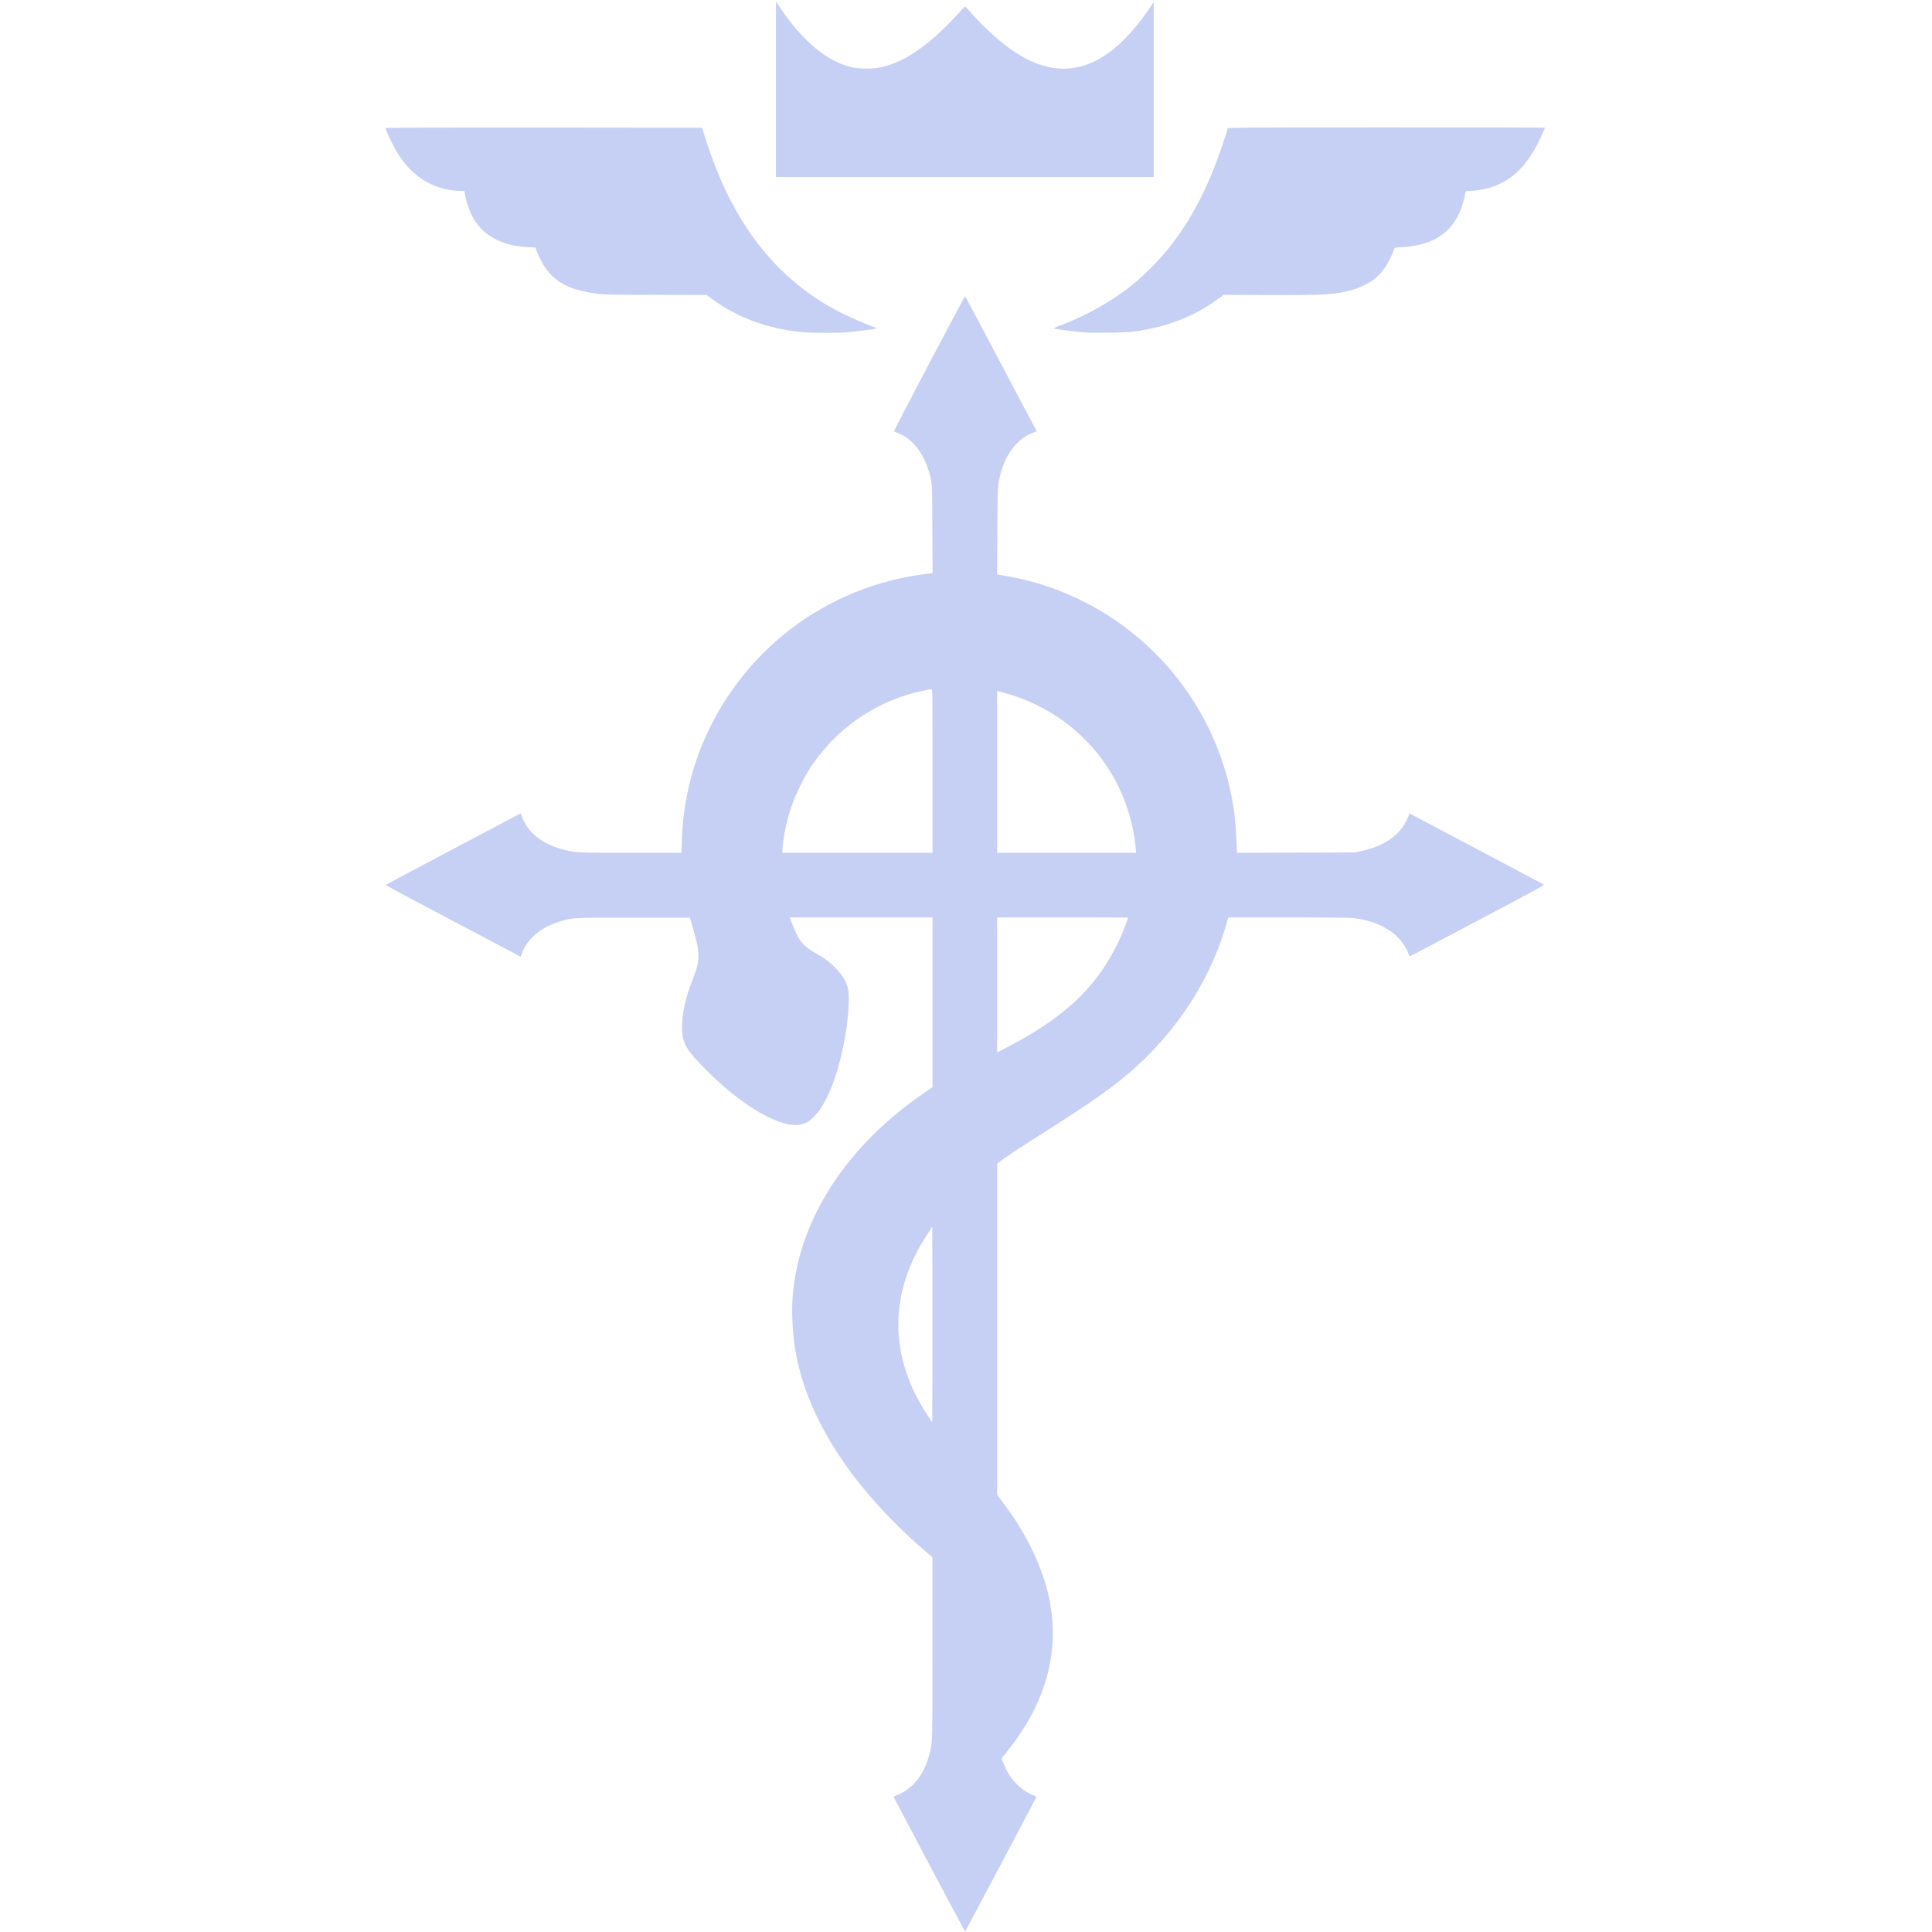
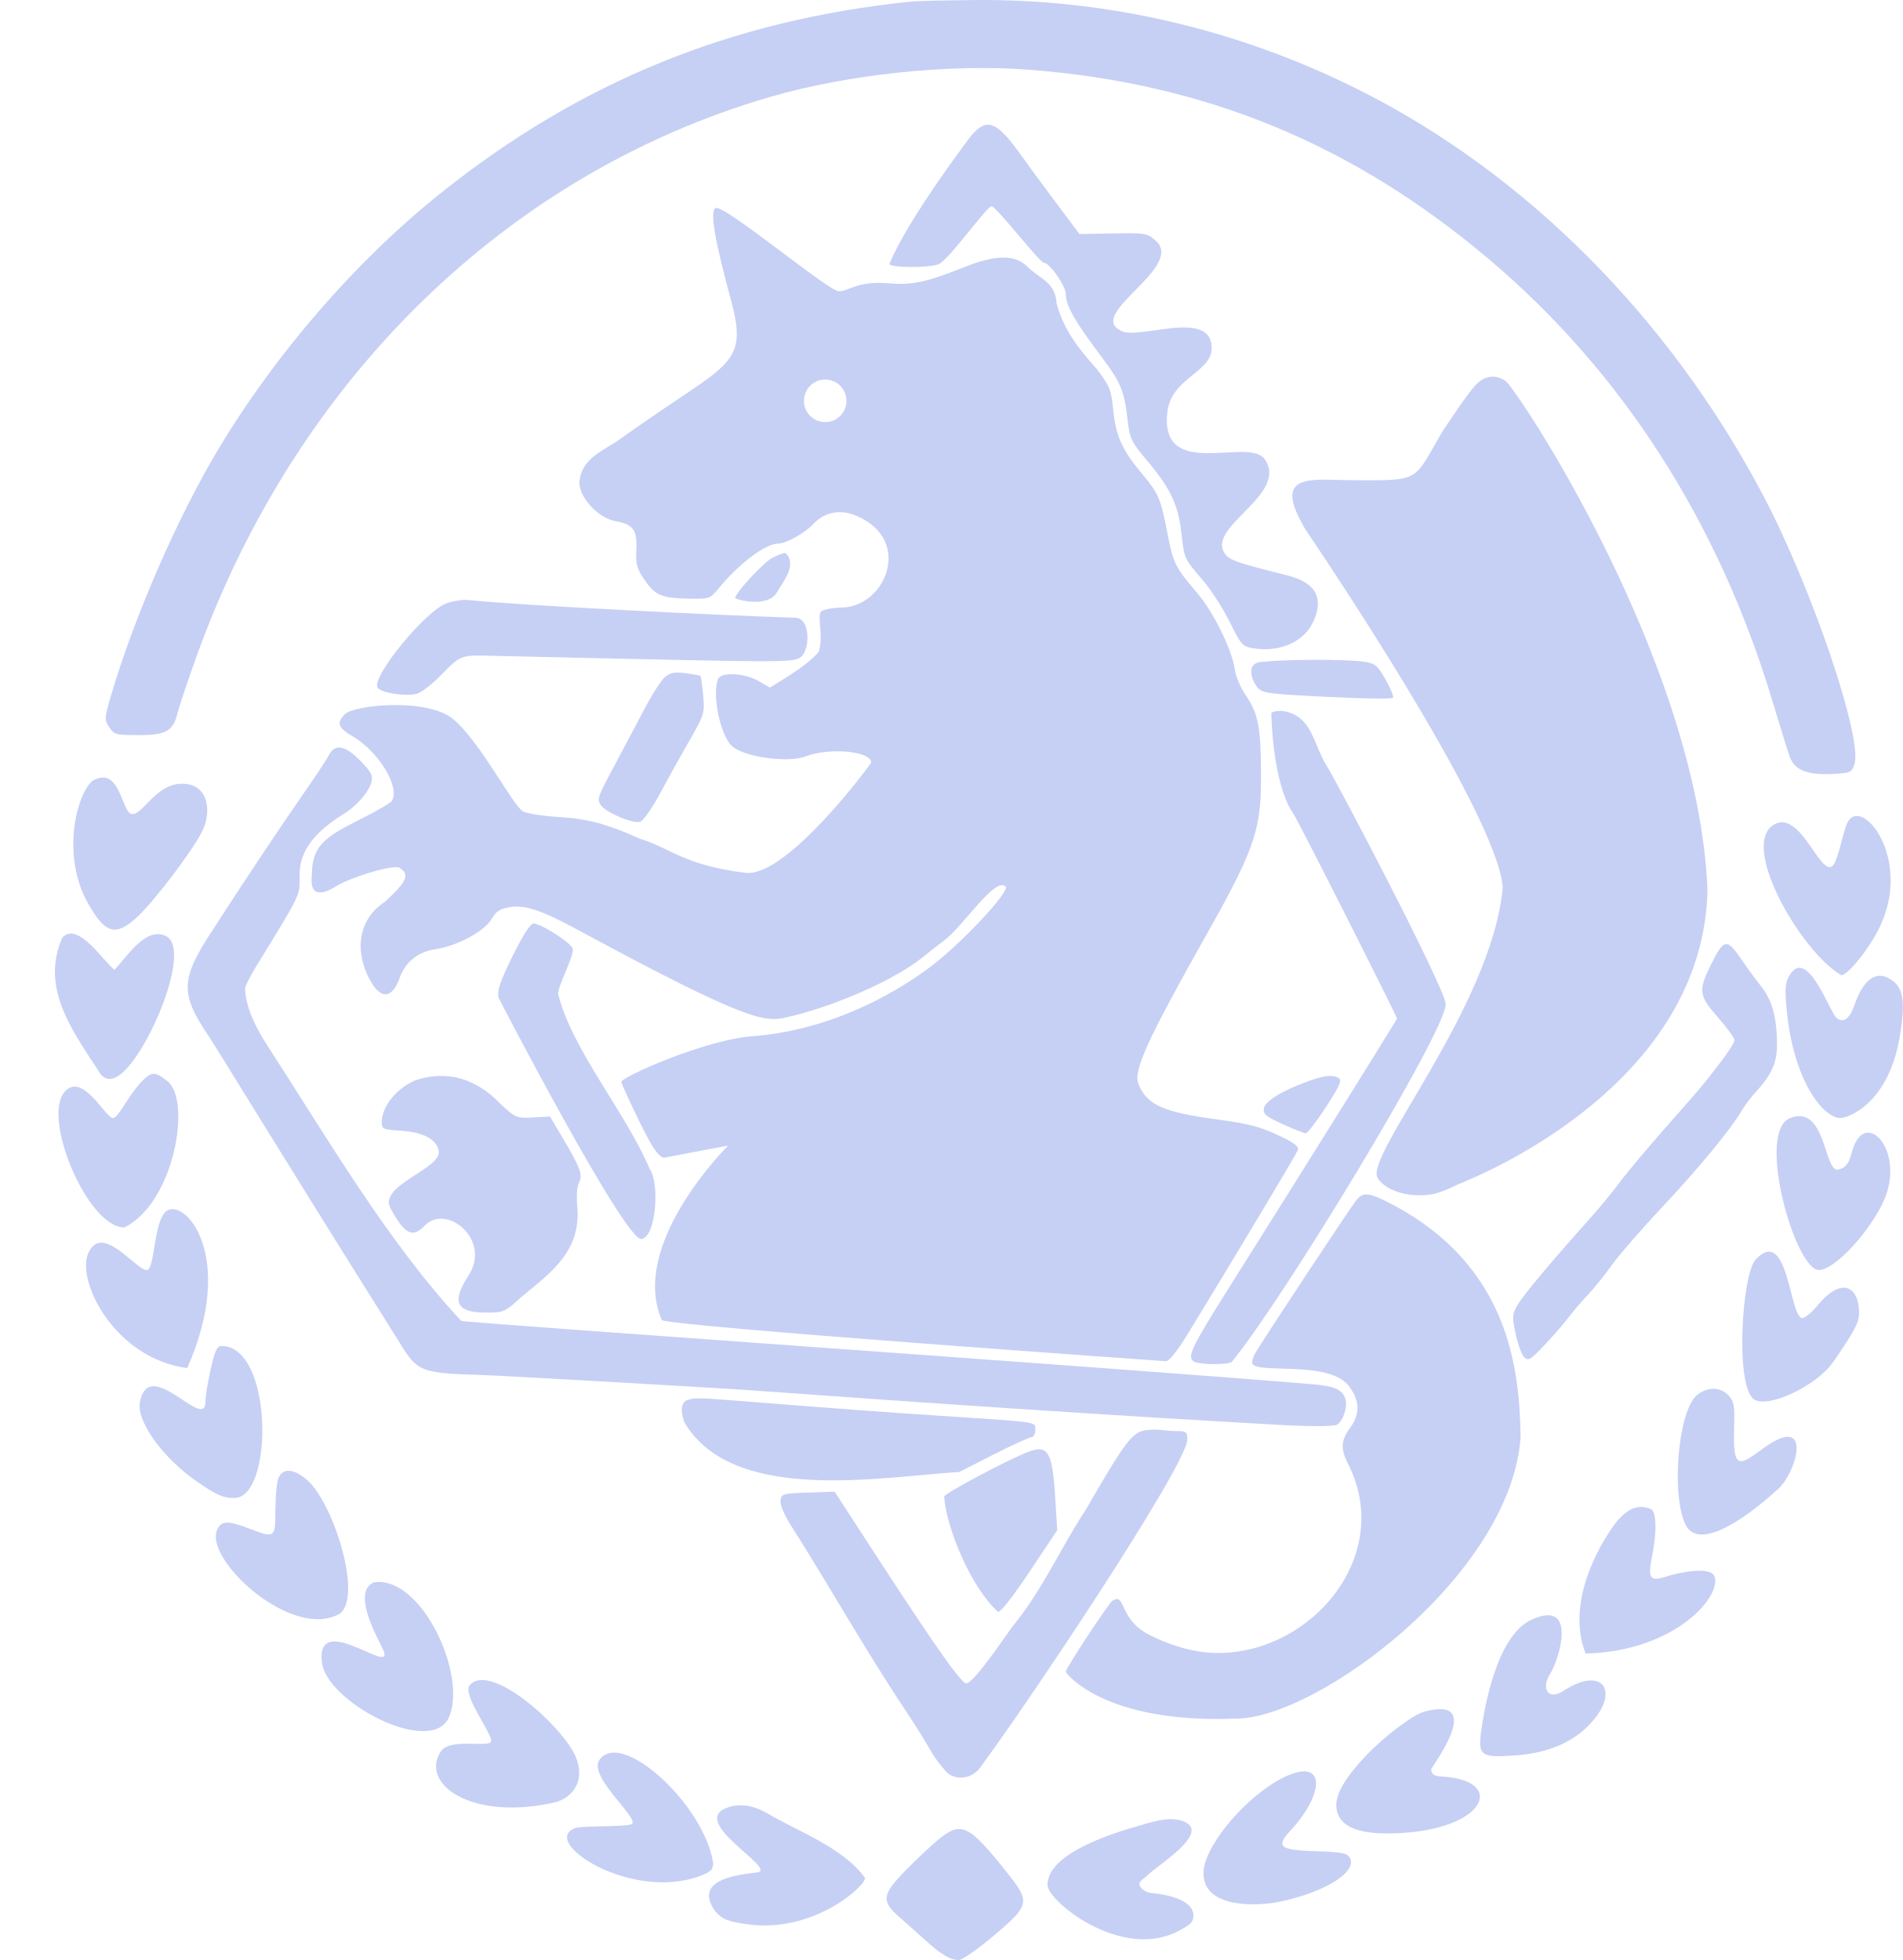
- <svg xmlns="http://www.w3.org/2000/svg" version="1.1" viewBox="-659 0 3319 3319" width="32" height="32" preserveAspectRatio="xMidYMid meet">
-   <g fill="#c6d0f5">
-     <path d="M937.5 3203.3 c-33.5 -63.5 -61.1 -115.8 -61.3 -116.2 -0.1 -0.4 2.4 -1.8 5.5 -3 27.3 -11.1 45.9 -34.2 55.6 -69.1 5.8 -21 5.7 -16.8 5.6 -185.1 l0 -154.4 -14.8 -12.8 c-122.8 -106.7 -199 -223.8 -220 -338.2 -5.5 -30.2 -7.6 -70.5 -5.2 -99.8 11.1 -131.4 93.8 -257.9 227.9 -348.7 l12.2 -8.3 0 -145.8 0 -145.9 -122.6 0 -122.5 0 0.7 2.3 c1.6 5.2 7.9 20.7 10.9 26.7 7.5 15 15.6 22.9 33.8 33.1 13.1 7.3 21 13.1 30.6 22.3 13 12.6 20.3 23.9 23.6 36.7 3.7 13.9 1 54.3 -6.1 91.6 -11.4 60.7 -30.6 108.4 -52.3 130 -7.3 7.4 -13 10.8 -21.3 12.9 -32.5 8.4 -99.5 -29.4 -161.4 -91.1 -37.2 -37.1 -43.8 -48.5 -43.7 -75.5 0 -25.1 5.8 -50.9 18.9 -84.3 6.7 -17 8.3 -22.8 9 -33.7 0.9 -12.4 -0.9 -23.4 -8 -48.3 l-6.4 -22.2 -97.3 0 c-106.7 0 -102.9 -0.2 -124.6 6.1 -33.7 9.7 -57.9 30.1 -67.2 56.5 l-1.6 4.5 -64.5 -34.1 c-35.5 -18.7 -87.8 -46.4 -116.3 -61.4 -28.5 -15.1 -51.5 -27.6 -51.2 -27.9 0.3 -0.3 52.6 -28.1 116.3 -61.8 l115.7 -61.2 2.1 5.8 c11.6 32.1 45.3 54.4 91.4 60.6 8.3 1.1 28.5 1.4 96.6 1.4 l86.1 0 0.6 -20.7 c4.1 -143.4 73.6 -277.5 189.2 -365.3 65.8 -50 146.1 -82.6 227.8 -92.7 l13.8 -1.7 -0.4 -75 c-0.3 -83.5 -0.2 -81.8 -7.4 -104 -9.9 -30.6 -29.3 -53.5 -52.8 -62.1 -2.7 -1 -5.4 -2.1 -5.8 -2.5 -0.8 -0.7 121.1 -232 122.2 -232 0.5 0 27.4 50.7 115.8 218.1 l7.2 13.6 -6.8 2.7 c-26.4 10.4 -46.9 36.7 -55.5 71.6 -4.8 19.3 -4.8 20.2 -5.3 97.7 l-0.4 74.2 3.3 0.5 c41.5 6.8 72 15 105.8 28.3 92.2 36.4 171.1 100.7 225.2 183.8 39 59.8 63.8 126.8 73.3 197.7 1.4 10.8 2.9 30.6 4.1 56.1 l0.6 11.8 101.2 -0.4 101.1 -0.3 12.2 -2.7 c40.9 -9 67.2 -28.3 79.3 -58.2 l2.5 -6.1 114 60.3 c62.7 33.2 115 60.9 116.2 61.6 2.1 1.1 -7.9 6.6 -112.5 61.9 -63.1 33.4 -115.4 61 -116.3 61.3 -1.2 0.5 -2.1 -0.8 -3.8 -5.2 -12.5 -32.7 -47.9 -55 -95.3 -60.2 -6.2 -0.7 -46.4 -1.1 -111.7 -1.1 l-102 0 -1.6 5.8 c-22.8 81.7 -64.2 154.4 -125.1 219.7 -40.2 43.1 -85.3 77.8 -174.1 133.8 -53 33.5 -81.5 52.2 -92.5 60.9 l-3.8 3 0 284.3 0 284.4 9.6 12.8 c21.1 28 36.6 53.1 50.9 82.5 17.9 37.1 28.2 70.4 32.9 106.8 10.6 82.4 -15.9 164.8 -77 239.7 -4.6 5.7 -8.4 10.9 -8.4 11.5 0.1 2.8 8 20.1 12.4 27.2 9.8 15.6 25.3 29.2 40.4 35.1 5.8 2.3 7 3.1 6.3 4.4 -13.1 25.1 -121.5 229.8 -122 230.3 -0.3 0.3 -28 -51.3 -61.6 -114.9z m5.3 -1012.1 l-0.3 -83.7 -7.6 11.5 c-67.6 102.2 -67.6 210.8 0 313 l7.6 11.5 0.3 -84.3 c0.1 -46.4 0.1 -122 0 -168z m135.7 -396 c68.8 -36.7 114.5 -73 148 -117.7 20.3 -27.1 37.1 -58.2 49 -91 1.9 -5.3 3.5 -9.9 3.5 -10.1 0 -0.2 -50.6 -0.4 -112.5 -0.4 l-112.5 0 0 116 0 116 5.3 -2.6 c2.8 -1.5 11.5 -6 19.2 -10.2z m-135.5 -470.7 c0 -129 -0.1 -140.5 -1.6 -140.5 -0.9 0 -7.1 1.1 -13.8 2.5 -80.9 16.3 -152.6 66 -197.1 136.5 -8 12.6 -22 40.9 -26.8 54 -5.3 14.3 -10.2 31.2 -13.1 44.7 -2.8 13.1 -5.6 33 -5.6 39.4 l0 3.9 129 0 129 0 0 -140.5z m349.3 134.8 c-9.6 -107.4 -72.9 -200 -168.8 -247.3 -19.9 -9.8 -36.7 -16.2 -56.4 -21.4 l-13.1 -3.5 0 139 0 138.9 119.4 0 119.5 0 -0.6 -5.7z" />
-     <path d="M716.5 570.4 c-58.8 -6.3 -110.2 -25.5 -152.8 -57.1 l-8.8 -6.5 -87.2 -0.2 c-76.3 -0.1 -88.8 -0.4 -99.9 -1.9 -39.1 -5.2 -60.3 -13.6 -78.5 -31 -10.2 -9.7 -20.4 -26.3 -26.3 -42.3 l-2.2 -6.1 -11.7 -0.7 c-23 -1.3 -38.9 -4.9 -54.6 -12.6 -16.1 -7.8 -27.1 -17.1 -36.7 -31.3 -8.1 -11.9 -15 -29.9 -17.9 -46.2 l-1.1 -6.5 -6.8 0 c-8.5 0 -19.9 -1.6 -29.4 -4 -36.6 -9.3 -65.8 -34.6 -86.5 -74.9 -5.4 -10.6 -13.1 -27.6 -13.1 -29.1 0 -0.7 99.3 -0.9 272.1 -0.8 l272.1 0.3 4.5 14.5 c43.1 139.1 112.8 234.1 214.8 293 18.4 10.6 55.9 27.9 75.3 34.6 2.8 1 5.2 2.1 5.2 2.5 0 0.8 -29.1 4.8 -48 6.5 -19.8 1.7 -65.2 1.6 -82.5 -0.2z" />
-     <path d="M1207.5 571.4 c-2.2 -0.2 -8.9 -0.8 -15 -1.4 -16.1 -1.5 -41.5 -5.2 -41.5 -6 0 -0.4 3.5 -2 7.8 -3.5 29.6 -10.5 69.7 -30.7 96.7 -48.8 24 -16 38.6 -27.9 59.4 -48.2 45.9 -44.7 81.6 -100.3 110.8 -172.3 7.2 -17.8 24.3 -67.5 24.3 -70.6 0 -1.5 24.7 -1.6 272.5 -1.6 149.9 0 272.5 0.1 272.5 0.3 0 1.3 -6.3 15.4 -11.7 26.2 -24.3 48.4 -56.5 74.1 -101.3 81 -5.2 0.8 -12.5 1.5 -16.2 1.5 -7.6 0 -6.6 -1.1 -8.9 10.5 -1.7 8.8 -6.4 22.6 -10.4 30.6 -17.7 35.2 -48.5 52.7 -97.8 55.5 -9.6 0.6 -12 1 -12.4 2.3 -7.2 21.5 -19.8 41.1 -33.6 52.1 -9.4 7.5 -28 16.4 -41.7 19.9 -28.9 7.4 -45.1 8.3 -139.3 8 l-78.7 -0.3 -8.3 6.1 c-34.8 25.7 -74.7 43.3 -118.5 52.2 -26.2 5.4 -35.9 6.3 -71.7 6.6 -18.1 0.1 -34.8 0.1 -37 -0.1z" />
-     <path d="M674 153.3 l0 -150.6 8.1 11.9 c38.6 56.5 77.8 89.3 119.9 100.4 11.9 3.1 34 3.8 47 1.6 36 -6.3 72.8 -28.2 113 -67.3 8.2 -7.9 19.6 -19.8 25.5 -26.3 5.9 -6.6 11 -12 11.4 -12 0.4 0 4.5 4.4 9.1 9.7 25.1 28.6 55.2 55.4 80 71.1 82.2 52.1 157.2 26.5 228.2 -78.2 l6.8 -10 0 150.2 0 150.2 -324.5 0 -324.5 0 0 -150.7z" />
-   </g>
+ <svg xmlns="http://www.w3.org/2000/svg" viewBox="-18.864 0 625.987 644.851">
+   <path d="m 280.725,0.532 c -58.972,6.073 -108.633,26.299 -154.5,62.924 -27.775,22.178 -54.085,52.439 -73.132,84.115 -13.516,22.477 -27.876,55.442 -35.476,81.44 -2.129,7.282 -2.156,7.788 -0.543,10.25 1.584,2.418 2.212,2.59 9.452,2.59 9.38,0 11.514,-1.222 13.094,-7.497 0.632,-2.508 3.569,-11.23 6.528,-19.382 32.895,-90.615 102.013,-157.87 188.077,-183.006 25.592,-7.474 58.842,-11.017 84.974,-9.055 58.022,4.356 106.732,24.356 151.591,62.239 44.015,37.172 75.7,86.559 93.477,145.701 2.562,8.525 5.127,16.759 5.699,18.297 1.552,4.171 5.667,5.844 13.526,5.498 6.296,-0.278 6.749,-0.459 7.66,-3.058 2.952,-8.424 -14.147,-58.735 -30.329,-89.237 -30.908,-58.26 -78.114,-105.491 -132.789,-132.86 -39.623,-19.834 -82.634,-29.877 -126.249,-29.48 -9.658,0.088 -19.135,0.322 -21.06,0.521" fill="#c6d0f5" />
+   <path d="m 300.86,44.35 c -0.527,0.6 -21.086,27.681 -27.135,42.481 0,1.282 13.009,1.362 16.185,0.099 3.314,-1.317 15.787,-19.021 17.405,-19.056 1.54,-0.031 15.835,18.552 17.194,18.552 1.873,0 7.216,7.599 7.216,10.28 0,3.686 3.004,9.028 11.235,19.982 7.106,9.456 7.969,11.552 9.241,22.446 0.596,5.1 1.313,6.533 6.07,12.141 7.766,9.154 10.421,14.671 11.478,23.856 1.031,8.956 0.804,8.452 7.143,15.851 2.654,3.097 6.608,9.242 8.787,13.655 3.733,7.559 4.182,8.06 7.754,8.65 8.887,1.468 16.98,-2.251 19.921,-9.154 3.291,-7.723 0.438,-12.526 -8.818,-14.849 -15.959,-4.004 -18.46,-4.835 -20.061,-6.66 -7.758,-8.847 20.949,-19.765 12.693,-31.55 -5.299,-7.568 -35.042,7.604 -31.956,-15.984 1.626,-10.842 14.535,-12.7 14.498,-20.529 0.175,-9.591 -13.141,-6.515 -19.437,-5.773 -7.591,1.01 -9.062,0.956 -11.147,-0.41 -9.336,-5.747 21.836,-20.81 12.146,-29.24 -2.927,-2.518 -3.136,-2.548 -16.047,-2.307 l -9,0.168 c -6.395,-8.632 -12.91,-17.176 -19.167,-25.909 -7.894,-11.107 -11.168,-12.469 -16.198,-6.74" fill="#c6d0f5" />
+   <path d="m 216.392,68.518 c -1.671,1.67 -0.158,10.369 5.364,30.833 4.452,16.496 0.931,19.591 -15.734,30.73 -7.038,4.704 -16.312,11.077 -20.608,14.162 -5.851,4.237 -13.037,6.327 -13.689,14.541 0,4.926 6.256,11.664 11.742,12.647 5.993,1.074 7.299,2.828 7.009,9.411 -0.216,4.891 0.16,6.272 2.707,9.948 3.571,5.154 5.527,5.985 14.521,6.17 6.737,0.138 7.019,0.044 9.715,-3.233 6.911,-8.401 15.506,-14.876 19.747,-14.876 2.504,0 8.771,-3.497 11.494,-6.414 3.77,-4.039 8.901,-5.014 14.273,-2.711 18.835,8.073 9.324,30.069 -4.918,30.139 -1.535,0.007 -3.859,0.299 -5.165,0.649 -2.229,0.597 -2.344,0.985 -1.863,6.295 0.306,3.366 0.046,6.532 -0.64,7.813 -4.419,4.848 -10.428,8.09 -15.919,11.603 l -3.8,-2.187 c -4.632,-2.666 -12.37,-3.018 -13.296,-0.605 -2.012,5.243 0.798,18.645 4.625,22.058 4.077,3.635 18.388,5.596 24.337,3.334 7.836,-2.98 21.431,-1.677 21.431,2.053 0,0.324 -27.243,37.276 -41,36.322 -20.828,-2.5 -24.632,-8.092 -35.5,-11.402 -8.196,-3.834 -15.904,-6.336 -25,-6.914 -6.561,-0.381 -11.865,-1.193 -13.144,-2.011 -3.429,-2.191 -14.144,-23.086 -22.933,-30.342 -8.415,-6.946 -32.431,-4.672 -35.521,-1.582 -2.874,2.874 -2.333,4.459 2.484,7.283 8.692,5.093 15.834,16.942 12.861,21.335 -0.453,0.669 -4.856,3.238 -9.785,5.709 -12.063,6.048 -16.462,8.81 -16.462,18.71 -0.715,6.489 2.607,6.745 7.35,3.973 4.971,-3.278 19.553,-7.659 21.471,-6.451 3.512,2.212 2.522,4.494 -4.892,11.276 -8.663,5.709 -9.736,15.747 -5.361,24.615 6.262,12.375 10.104,0.956 10.18,0.728 1.833,-5.526 6.04,-8.976 12.007,-9.849 6.982,-1.021 15.977,-5.859 18.34,-9.863 1.612,-2.733 2.778,-3.468 6.355,-4.004 4.715,-0.707 10.38,1.198 21.55,7.248 56.415,30.554 62.002,30.645 68.886,29.112 15.712,-3.501 35.836,-12.356 45.052,-19.824 2.441,-1.978 5.657,-4.496 7.148,-5.596 5.999,-4.429 16.709,-21.105 20.132,-17.682 1.559,1.559 -14.419,18.637 -24.689,26.388 -8.729,6.587 -30.269,20.582 -58.23,22.845 -15.742,0.995 -43.821,13.627 -43.509,15.091 0.159,0.747 2.767,6.439 5.796,12.65 4.212,8.639 6.116,11.525 8.105,12.281 l 21.263,-4.019 c 0,0 -32.721,32.276 -21.839,57.392 2.035,2.043 165.695,13.554 165.839,13.554 1.057,0 3.711,-3.294 7.048,-8.75 14.932,-24.41 35.758,-59.183 36.315,-60.634 0.492,-1.282 -0.958,-2.394 -6.593,-5.05 -5.689,-2.683 -9.842,-3.757 -19.549,-5.057 -18.091,-2.423 -23.381,-4.765 -26.215,-11.605 -1.852,-4.471 2.627,-14.251 23.542,-51.404 15.588,-27.689 16.887,-33.694 16.739,-51.79 -0.121,-14.87 -0.978,-18.963 -5.279,-25.21 -1.515,-2.2 -3.028,-5.892 -3.362,-8.205 -0.944,-6.516 -7.071,-18.908 -12.434,-25.147 -7.029,-8.177 -7.814,-9.738 -9.633,-19.148 -2.343,-12.117 -2.818,-13.229 -8.636,-20.218 -6.463,-7.764 -8.474,-12.331 -9.32,-21.161 -0.592,-6.175 -1.137,-7.507 -5.319,-13 -5.888,-6.609 -10.917,-12.815 -13.25,-21.621 -0.459,-7.088 -5.42,-7.995 -9.508,-12 -4.014,-4.19 -10.5,-4.145 -21.174,0.145 -11.94,4.8 -17.001,5.888 -24.326,5.233 -10.637,-0.953 -13.183,2.561 -16.568,2.607 -3.547,0.048 -38.616,-29.471 -40.765,-27.318 m 43.204,63.359 a 7,7 0 1 0 -14,0 a 7,7 0 1 0 14,0 z" fill="#c6d0f5" fill-rule="evenodd" />
+   <path d="m 468.059,125.33 c -1.895,1.327 -4.829,5.248 -12.228,16.341 -9.836,16.645 -6.839,16.412 -28.816,16.335 -14.288,-0.027 -27.975,-3.133 -16.398,16.26 2.671,3.924 62.763,92.472 64.886,117.643 -3.608,39.345 -45.664,88.419 -41.172,95.659 2.05,3.307 7.307,5.562 13.23,5.675 4.647,0.089 7.041,-0.565 13.336,-3.642 19.552,-7.811 80.508,-38.3 81.95,-96.551 -2.872,-75.176 -62.734,-165.112 -66.434,-167.705 -2.707,-1.896 -5.661,-1.901 -8.354,-0.015" fill="#c6d0f5" />
+   <path d="m 235.225,183.525 c -2.842,1.464 -11.462,10.711 -12.284,13.177 -0.147,0.441 10.647,3.57 13.77,-1.818 2.03,-3.503 6.883,-9.249 2.764,-12.969 -0.687,0.035 -2.6,0.76 -4.25,1.61" fill="#c6d0f5" />
+   <path d="m 128.014,198.503 c -6.803,2.405 -24.278,23.607 -22.747,27.597 0.677,1.763 9.042,3.145 13.01,2.149 1.448,-0.364 5.2,-3.302 8.339,-6.53 5.972,-6.14 6.247,-6.242 16.109,-5.963 1.925,0.055 25.032,0.571 51.349,1.147 42.978,0.942 48.093,0.888 50.25,-0.525 3.382,-2.216 3.576,-12.942 -1.485,-13.136 l -1.631,-0.062 c -20.773,-0.62 -87.424,-3.866 -105.983,-5.757 -1.65,-0.225 -4.895,0.261 -7.211,1.08" fill="#c6d0f5" />
+   <path d="m 396.725,217.751 c -5.44,-0.046 -4.43,4.968 -2.152,8.161 1.763,2.177 2.825,2.332 23.097,3.361 11.686,0.593 21.465,0.726 21.73,0.296 0.265,-0.43 -0.843,-3.13 -2.463,-6 -2.683,-4.755 -3.334,-5.278 -7.328,-5.894 -5.27,-0.812 -26.588,-0.763 -32.884,0.076" fill="#c6d0f5" />
+   <path d="m 200.036,222.609 c -1.203,0.958 -4.086,5.342 -6.405,9.742 -2.319,4.4 -5.782,10.925 -7.695,14.5 -8.457,15.803 -8.427,15.729 -7.334,17.77 1.318,2.464 10.61,6.527 13.11,5.734 1.045,-0.332 3.961,-4.468 6.555,-9.301 2.571,-4.786 6.937,-12.65 9.703,-17.475 4.87,-8.495 5.011,-8.963 4.48,-14.829 -0.303,-3.331 -0.702,-6.189 -0.887,-6.35 -0.186,-0.161 -2.363,-0.572 -4.838,-0.913 -3.452,-0.475 -5.01,-0.214 -6.689,1.122" fill="#c6d0f5" />
+   <path d="m 399.38,234.601 c -0.057,0.093 0.286,23.229 7.263,33.172 1.575,2.245 34.082,66.658 34.082,67.37 -5.284,8.677 -26.181,42.289 -55.415,88.708 -12.249,19.45 -13.767,22.638 -11.47,24.092 1.678,1.063 10.943,1.169 12.499,0.143 16.974,-20.644 70.386,-108.724 70.386,-117.697 0,-4.909 -35.71,-73.013 -39.116,-78.381 -4.588,-7.206 -4.745,-17.047 -15.075,-18.143 -1.48,-0.008 -2.899,0.323 -3.154,0.736" fill="#c6d0f5" />
+   <path d="m 89.534,248.101 c -4.05,7.222 -12.336,17.456 -38.258,57.606 -10.703,16.204 -10.966,21.014 -1.89,34.594 3.949,5.908 22.288,36.341 63.278,101.542 5.69,9.356 7.037,9.911 25.422,10.481 10.235,0.316 87.704,4.845 89.139,5.028 58.292,4.209 116.614,8.19 174.969,11.456 10.554,0.547 17.638,0.521 18.738,-0.068 1.839,-0.984 3.426,-5.287 2.91,-7.889 -0.685,-3.453 -3.248,-4.777 -10.42,-5.382 -62.027,-5.236 -279.233,-20.245 -280.57,-20.886 -24.215,-25.991 -44.084,-60.216 -63.717,-90.531 -7.415,-11.308 -7.317,-17.541 -7.367,-18.897 -0.023,-0.658 1.559,-3.808 3.518,-7 14.877,-24.248 14.439,-23.35 14.439,-29.56 -0.462,-9.622 6.619,-15.802 14.208,-20.644 4.468,-2.664 8.563,-7.341 9.421,-10.758 0.511,-2.037 -0.18,-3.328 -3.708,-6.923 -4.864,-4.955 -8.154,-5.661 -10.112,-2.169" fill="#c6d0f5" />
+   <path d="m 11.475,256.931 c -5.513,5.066 -9.987,25.004 -1.458,40.157 5.747,10.213 9.143,11.169 16.283,4.587 5.631,-5.19 18.395,-22.066 21.426,-28.327 3.054,-6.31 2.12,-15.497 -6.683,-15.497 -8.629,0 -12.714,10.006 -16.415,9.996 -3.533,-0.009 -3.772,-16.38 -13.153,-10.916" fill="#c6d0f5" />
+   <path d="m 588.89,270.601 c -1.372,2.655 -3.03,12.203 -4.735,14.107 -3.92,4.379 -10.341,-17.588 -18.854,-13.71 -12.708,5.791 8.008,41.989 21.549,49.853 2.208,0 9.281,-8.853 12.635,-15.815 10.917,-22.664 -5.956,-43.397 -10.595,-34.435" fill="#c6d0f5" />
+   <path d="m 149.804,314.475 c -4.166,8.422 -5.133,11.272 -4.664,13.75 0.071,0.374 41.595,80.197 47.012,79.422 4.953,-0.707 5.947,-18.706 2.774,-22.911 -7.831,-18.643 -25.583,-39.223 -30.201,-57.753 0,-2.79 5.287,-12.405 4.821,-14.821 -0.357,-1.853 -10.372,-8.3 -12.904,-8.307 -1.017,-0.003 -3.463,3.797 -6.838,10.62" fill="#c6d0f5" />
+   <path d="m 1.655,308.435 c -7.378,16.57 3.512,30.935 11.616,43.504 2.37,4.584 6.084,3.979 10.717,-1.746 8.902,-11.001 18.834,-37.141 12.296,-41.923 -6.828,-4.086 -13.242,6.295 -17.481,10.819 -3.866,-3.021 -11.958,-15.976 -17.148,-10.654" fill="#c6d0f5" />
+   <path d="m 544.087,317.171 c -4.412,8.917 -4.22,10.245 2.61,18.051 2.765,3.16 5.028,6.316 5.028,7.012 0,0.697 -2.047,3.934 -4.548,7.192 -5.966,7.772 -5.935,7.735 -18.343,21.807 -5.877,6.665 -12.515,14.593 -14.752,17.618 -2.237,3.025 -6.72,8.465 -9.962,12.09 -12.77,14.276 -21.983,25.289 -23.798,28.446 -1.741,3.03 -1.792,3.834 -0.596,9.47 0.719,3.388 1.983,6.835 2.808,7.66 1.335,1.335 2.066,0.905 6.596,-3.872 2.802,-2.956 6.445,-7.149 8.095,-9.319 1.65,-2.17 4.495,-5.493 6.323,-7.383 1.827,-1.891 5.275,-6.172 7.66,-9.515 2.386,-3.342 9.832,-11.927 16.547,-19.077 12.001,-12.779 22.682,-25.719 26.312,-31.876 1.013,-1.718 2.88,-4.249 4.148,-5.624 5.787,-6.273 7.511,-10.049 7.486,-16.39 -0.035,-8.76 -1.616,-14.449 -5.3,-19.071 -1.77,-2.221 -4.526,-5.978 -6.125,-8.349 -5.026,-7.454 -5.995,-7.346 -10.189,1.13" fill="#c6d0f5" />
+   <path d="m 569.905,320.796 c -1.532,2.519 -1.68,4.145 -1.026,11.25 2.176,23.631 12.118,35.805 17.7,35.805 2.386,0 15.727,-4.569 19.491,-26.652 1.862,-10.921 1.314,-15.685 -2.116,-18.383 -5.092,-4.005 -9.674,-1.173 -12.796,7.907 -1.537,4.473 -3.672,6.004 -5.849,4.198 -2.254,-1.871 -9.644,-23.599 -15.404,-14.125" fill="#c6d0f5" />
+   <path d="m 27.573,356.014 c -4.377,4.684 -7.55,11.837 -9.257,11.837 -2.462,0 -9.735,-14.856 -15.63,-8.961 -8.228,8.228 7.229,44.961 19.329,44.961 16.652,-8.198 22.349,-42.513 13.906,-48.364 -3.927,-3.108 -5.015,-2.892 -8.348,0.527" fill="#c6d0f5" />
+   <path d="m 117.732,355.444 c -6.29,2.728 -11.007,8.616 -11.007,13.741 0,2.285 0.395,2.458 6.489,2.846 7.353,0.468 11.844,3 12.275,6.919 0.483,4.41 -13.039,9.309 -15.671,14.227 -1.297,2.423 -1.176,3.006 1.537,7.402 3.458,5.603 5.992,6.367 9.331,2.814 7.3,-7.771 22.23,4.568 14.6,16.229 -5.705,8.721 -4.079,12.229 5.67,12.229 5.95,0 6.218,-0.119 11.82,-5.25 9.605,-7.921 18.962,-14.602 18.346,-28.388 -0.426,-4.584 -0.253,-7.762 0.498,-9.167 1.33,-2.485 0.472,-4.774 -5.697,-15.195 l -3.848,-6.5 -5.576,0.297 c -5.42,0.29 -5.723,0.164 -10.72,-4.439 -7.65,-8.123 -17.435,-11.366 -28.047,-7.765" fill="#c6d0f5" />
+   <path d="m 411.225,355.823 c -8.546,3.122 -13.972,6.486 -14.323,8.882 -0.272,1.852 0.726,2.681 6.228,5.175 3.603,1.634 7.008,2.971 7.567,2.971 0.559,0 3.545,-3.879 6.635,-8.621 4.393,-6.739 5.322,-8.81 4.256,-9.485 -1.993,-1.262 -4.735,-0.977 -10.363,1.078" fill="#c6d0f5" />
+   <path d="m 569.96,367.888 c -11.217,4.505 1.693,49.975 9.56,49.959 4.776,-0.01 15.358,-10.979 20.686,-21.442 8.128,-15.963 -3.805,-30.818 -8.867,-20.153 -1.666,3.467 -1.215,7.831 -5.775,8.599 -4.449,0 -3.92,-21.658 -15.604,-16.963" fill="#c6d0f5" />
+   <path d="m 427.53,394.601 c -1.834,2.133 -32.023,47.837 -33.701,51.021 -0.658,1.249 -0.961,2.651 -0.673,3.117 2.027,3.285 25.031,-1.144 31.595,7.145 3.762,4.749 3.916,9.302 0.474,13.967 -2.99,4.053 -3.135,6.829 -0.616,11.79 15.172,29.876 -11.703,62.179 -42.796,62.204 -7.039,0.007 -14.881,-2.064 -22.588,-5.964 -10.25,-5.187 -7.678,-14.178 -12.169,-11.187 -1.291,0.859 -15.331,22.209 -15.331,23.313 0,0.413 12.37,17.127 55.924,15.428 26.568,0.096 90.484,-47.043 93.714,-92.584 -0.361,-21.968 -3.463,-56.018 -42.077,-76.504 -7.428,-3.941 -9.592,-4.262 -11.756,-1.746" fill="#c6d0f5" />
+   <path d="m 35.943,398.411 c -4.339,3.037 -3.806,19.44 -6.52,19.44 -3.676,0 -14.886,-15.975 -19.33,-5.338 -3.787,9.061 8.717,34.389 32.626,37.601 16.257,-36.761 -0.629,-56.009 -6.776,-51.703" fill="#c6d0f5" />
+   <path d="m 558.689,414.39 c -4.544,4.834 -6.874,41.852 -0.493,46.034 4.654,3.049 20.586,-4.507 25.999,-12.33 7.002,-10.121 8.495,-12.937 8.512,-16.059 0.046,-8.638 -5.65,-12.308 -13.656,-2.536 -2.001,2.441 -4.322,4.307 -5.159,4.145 -4.1,-0.79 -4.546,-30.61 -15.203,-19.254" fill="#c6d0f5" />
+   <path d="m 50.422,450.601 c -0.952,4.262 -1.724,8.988 -1.714,10.5 0.063,10.296 -18.584,-15.547 -21.545,0.229 -1.184,6.309 7.609,18.478 18.986,26.274 6.406,4.391 8.38,5.247 12.093,5.247 12.908,0 12.838,-50 -4.204,-50 -1.535,0 -2.205,1.438 -3.616,7.75" fill="#c6d0f5" />
+   <path d="m 539.269,459.101 c -6.165,5.403 -8.455,33.124 -3.533,42.771 5.795,10.511 27.975,-9.819 29.714,-11.437 6.566,-4.951 12.848,-26.697 -4.748,-13.566 -7.668,5.719 -9.485,6.306 -9.111,-6.697 0.223,-7.781 0.006,-9.086 -1.845,-11.071 -3.165,-3.391 -7.77,-2.373 -10.477,0" fill="#c6d0f5" />
+   <path d="m 207.578,460.521 c -2.271,0.603 -2.75,3.183 -1.361,7.33 15.851,27.256 65.077,17.974 90.513,16.437 l 11.248,-5.731 c 6.186,-3.151 11.81,-5.725 12.497,-5.718 0.688,0.007 1.25,-1.075 1.25,-2.403 0,-2.729 1.965,-2.439 -31.5,-4.649 -19.661,-1.298 -32.361,-2.233 -59.5,-4.379 -20.224,-1.6 -20.434,-1.608 -23.147,-0.887" fill="#c6d0f5" />
+   <path d="m 358.013,470.552 c -4.34,0.568 -6.887,3.949 -19.616,26.038 -8.093,12.224 -14.128,26.066 -23.371,37.5 -1.607,1.757 -13.381,19.786 -16.048,19.751 -1.947,-0.026 -13.829,-17.654 -34.324,-49.279 l -8.935,-13.789 -8.747,0.289 c -8.279,0.274 -8.765,0.413 -9.075,2.6 -0.198,1.403 1.217,4.743 3.603,8.5 12.869,20.274 24.15,40.537 37.475,60.514 9.727,14.579 7.596,13.483 13.156,19.925 2.688,3.113 7.579,2.993 10.839,-0.267 15.259,-20.325 68.647,-100.189 68.729,-108.733 0.023,-2.439 -0.342,-2.752 -3.224,-2.764 -4.891,-0.019 -6.106,-0.854 -10.462,-0.285" fill="#c6d0f5" />
+   <path d="m 319.725,477.547 c -6.148,2.207 -28,13.8 -28,14.855 0.811,10.869 9.235,30.429 17.739,37.884 0.745,0.297 4.871,-4.957 10.355,-13.184 l 9.116,-13.678 -0.658,-10.537 c -0.943,-15.101 -2.322,-17.576 -8.552,-15.34" fill="#c6d0f5" />
+   <path d="m 72.7,486.416 c -0.536,1.411 -0.975,6.136 -0.975,10.5 0,9.151 -0.107,9.224 -8.761,5.934 -6.903,-2.623 -9.037,-2.536 -10.386,0.424 -4.418,9.698 24.668,36.724 40.398,27.594 7.498,-5.897 -2.199,-36.374 -10.765,-43.895 -4.439,-3.898 -8.158,-4.115 -9.511,-0.557" fill="#c6d0f5" />
+   <path d="m 513.626,499.834 c -2.239,2.354 -18.528,24.693 -10.886,44.186 28.977,-0.685 44.627,-18.424 42.458,-25.254 -1.263,-3.977 -13.56,-0.844 -15.058,-0.335 -6.214,2.11 -7.045,1.184 -5.563,-6.195 1.684,-8.389 1.502,-15.035 -0.434,-15.778 -3.849,-1.477 -6.801,-0.529 -10.517,3.376" fill="#c6d0f5" />
+   <path d="m 104.069,520.618 c -6.938,3.165 0.445,16.683 2.657,21.235 6.264,11.704 -21.69,-12.932 -19.712,4.959 1.464,13.225 35.468,30.933 41.635,18.539 6.601,-13.711 -8.835,-47.267 -24.58,-44.733" fill="#c6d0f5" />
+   <path d="m 485.009,532.86 c -11.69,5.308 -15.726,29.709 -16.738,37.605 -0.802,7.087 0.283,7.809 10.725,7.132 9.832,-0.637 17.507,-3.438 23.179,-8.461 12.67,-11.219 7.302,-22.034 -6.872,-12.744 -4.722,3.094 -7.44,-0.72 -4.152,-5.826 2.754,-4.277 9.226,-24.686 -6.142,-17.706" fill="#c6d0f5" />
+   <path d="m 135.623,554.474 c -2.49,2.999 7.102,15.407 7.102,18.295 0,2.488 -13.345,-1.122 -16.443,3.305 -7.366,10.515 9.679,23.417 37.864,16.803 7.847,-2.59 9.824,-10.314 4.633,-18.105 -7.607,-11.415 -27.3,-27.353 -33.156,-20.298" fill="#c6d0f5" />
+   <path d="m 449.761,563.108 c -3.707,0.975 -13.227,8.134 -19.163,14.409 -6.738,7.124 -9.873,12.353 -9.873,16.47 0.188,8.805 11.492,9.295 17.955,9.216 31.006,-0.482 38.571,-17.349 17.045,-18.702 -2.763,-0.118 -3.565,-0.603 -3.807,-2.303 -0.089,-0.624 18.356,-24.488 -2.157,-19.09" fill="#c6d0f5" />
+   <path d="m 178.329,579.006 c -3.756,5.362 12.345,18.5 10.81,20.984 -0.757,1.225 -16.475,0.563 -18.832,1.468 -11.793,4.525 18.547,24.249 41.168,15.723 3.537,-1.333 4.25,-2.049 4.25,-4.269 -2.857,-19.105 -30.208,-44.165 -37.396,-33.906" fill="#c6d0f5" />
+   <path d="m 403.225,584.88 c -11.594,5.753 -24.864,21.052 -26.103,30.088 -1.389,12.627 16.183,12.387 24.535,10.809 15.364,-3.138 26.369,-10.047 23.434,-14.712 -0.88,-1.399 -2.927,-1.766 -11.128,-1.998 -11.742,-0.332 -13.218,-1.491 -8.444,-6.634 11.604,-12.503 11.901,-24.599 -2.294,-17.553" fill="#c6d0f5" />
+   <path d="m 219.975,594.882 c -11.778,4.736 16.151,19.552 10.622,21.105 -7.313,0.889 -21.617,2.456 -14.122,12.898 2.335,2.603 3.869,3.232 10.161,4.161 21.852,3.227 39.089,-12.379 39.089,-15.179 -7.299,-10.019 -21.522,-15.012 -32.179,-21.266 -4.77,-2.804 -9.408,-3.392 -13.571,-1.719" fill="#c6d0f5" />
+   <path d="m 352.098,601.767 c -13.447,4.157 -26.373,10.271 -26.373,18.416 0,5.175 23.95,24.82 42.806,15.266 4.467,-2.263 5.194,-3.039 5.194,-5.543 -0.478,-5.089 -9.083,-6.605 -13.415,-7.055 -1.287,0 -2.945,-0.729 -3.685,-1.621 -1.164,-1.402 -0.965,-1.909 1.464,-3.75 3.078,-3.442 22.671,-14.932 11.77,-18.471 -4.84,-1.45 -10.102,0.54 -17.761,2.758" fill="#c6d0f5" />
+   <path d="m 289.57,605.452 c -2.39,1.981 -7.157,6.482 -10.595,10.003 -7.712,7.9 -7.996,10.016 -2.045,15.219 2.313,2.022 6.251,5.527 8.75,7.787 5.216,4.718 8.074,6.39 10.918,6.39 1.102,0 6.307,-3.646 11.566,-8.102 11.829,-10.024 12.011,-10.935 4.153,-20.782 -12.668,-15.877 -14.985,-16.949 -22.747,-10.515" fill="#c6d0f5" />
</svg>
